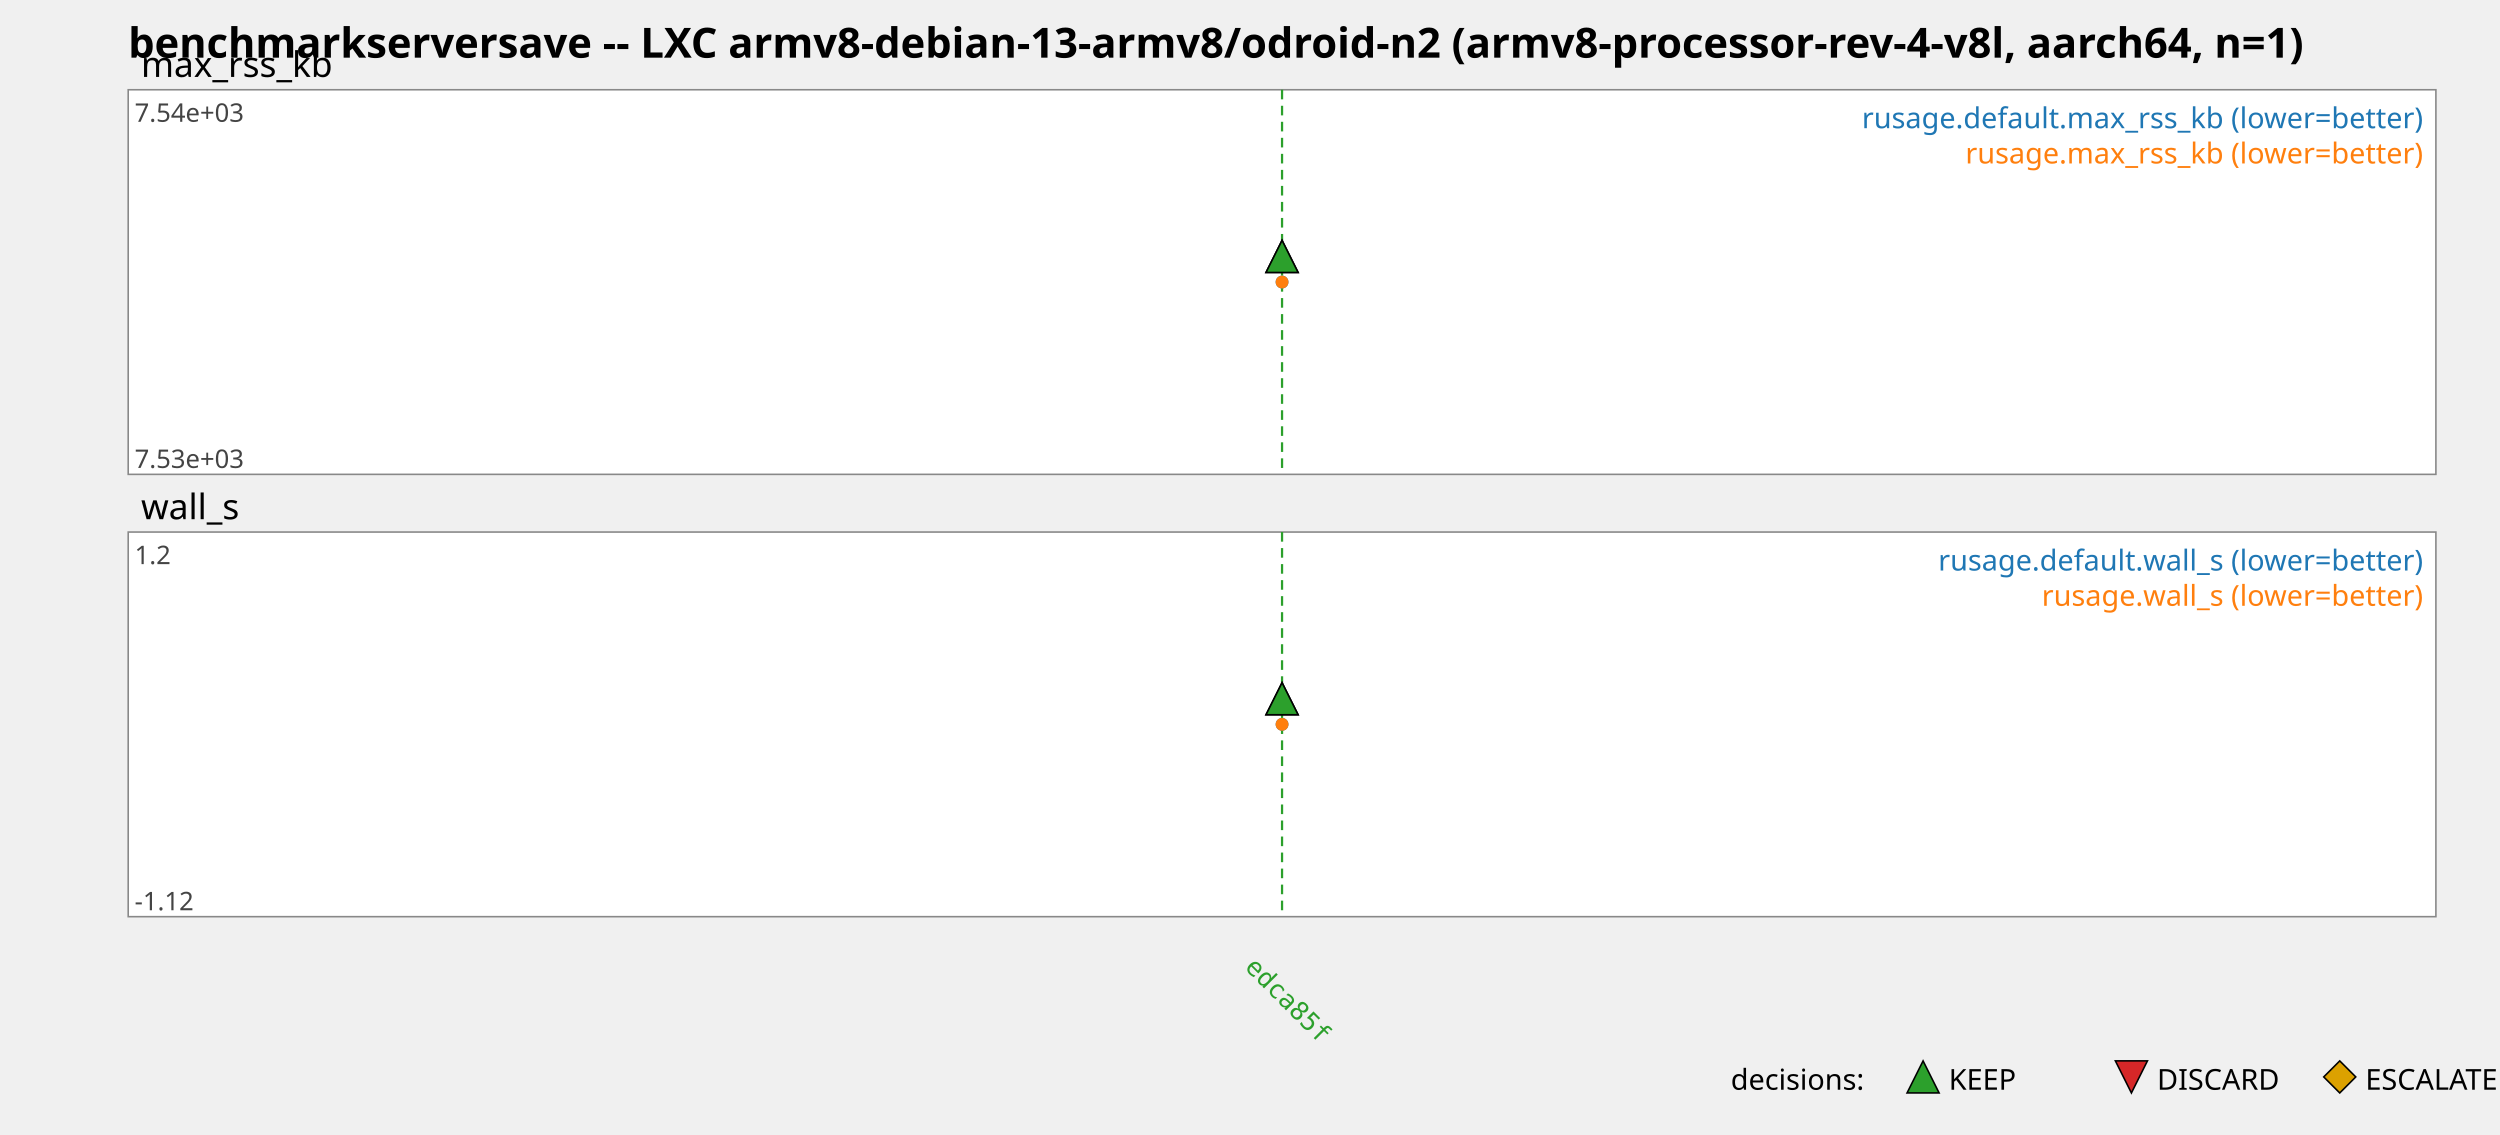
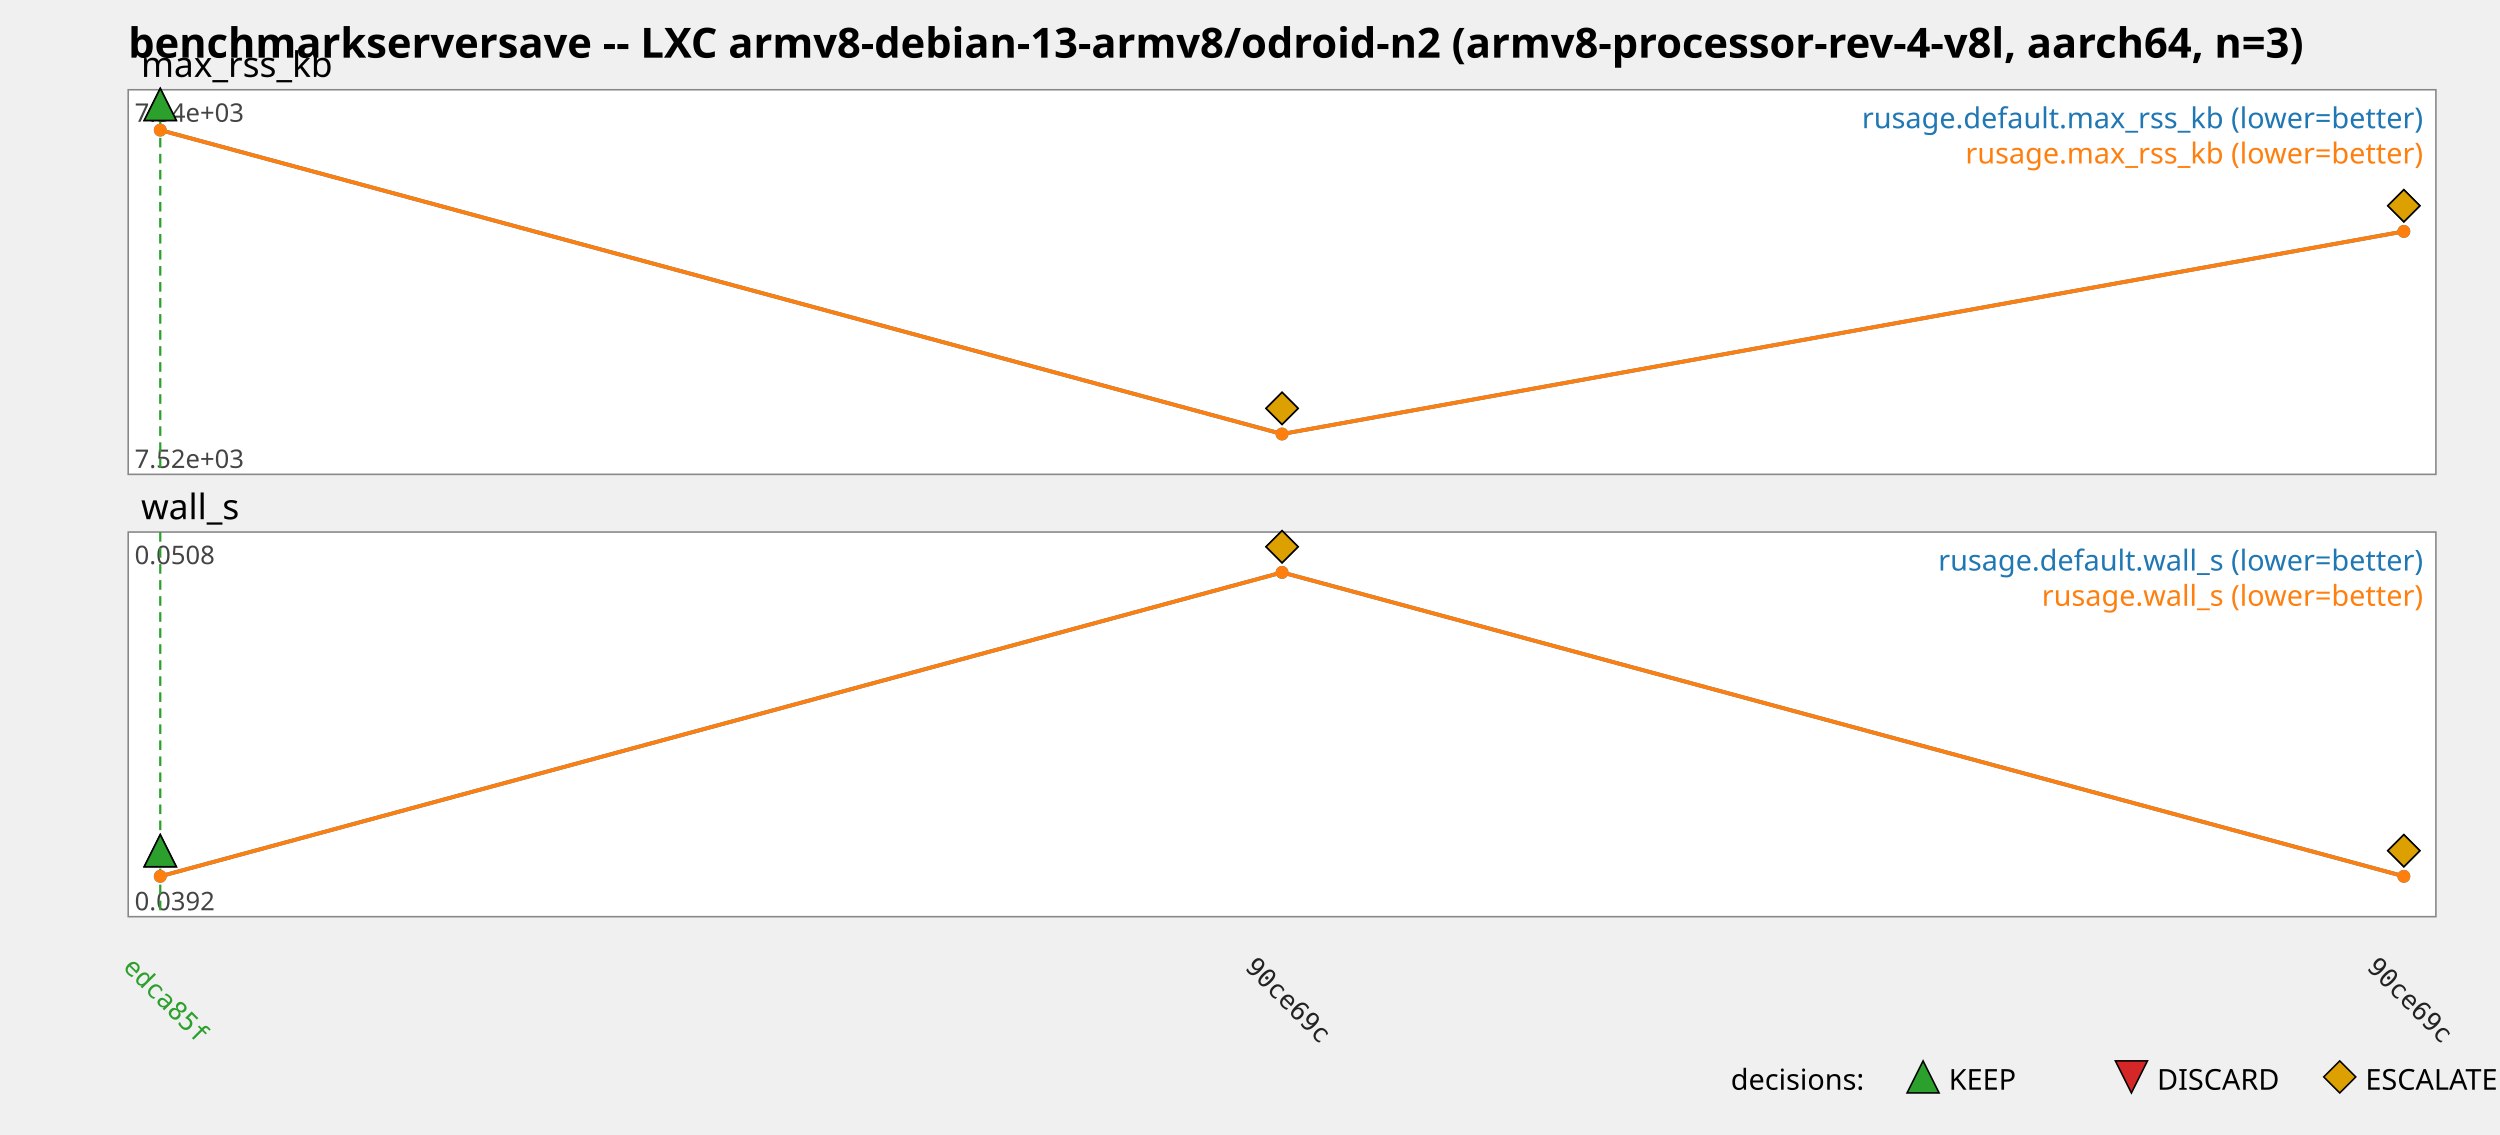
<svg xmlns="http://www.w3.org/2000/svg" version="1.1" width="780" height="354" viewBox="0 0 780 354">
-   <text x="40" y="18" font-size="13" font-family="sans-serif" font-weight="bold">benchmarkserversave -- LXC armv8-debian-13-armv8/odroid-n2 (armv8-processor-rev-4-v8l, aarch64, n=1)</text>
+   <text x="40" y="18" font-size="13" font-family="sans-serif" font-weight="bold">benchmarkserversave -- LXC armv8-debian-13-armv8/odroid-n2 (armv8-processor-rev-4-v8l, aarch64, n=3)</text>
  <g transform="translate(40,28)">
    <rect x="0" y="0" width="720" height="120" fill="white" stroke="#888" stroke-width="0.5" />
    <text x="4" y="-4" font-size="11" font-family="sans-serif">max_rss_kb</text>
    <text x="2" y="10" font-size="8" fill="#444" font-family="sans-serif">7.54e+03</text>
-     <text x="2" y="118" font-size="8" fill="#444" font-family="sans-serif">7.53e+03</text>
-     <line x1="360.0" y1="0" x2="360.0" y2="120" stroke="#2ca02c" stroke-width="0.7" stroke-dasharray="3,2" />
-     <polyline points="360.0,60.00" fill="none" stroke="#1f77b4" stroke-width="1.2" />
-     <circle cx="360.0" cy="60.00" r="2" fill="#1f77b4" />
-     <polygon points="360.0,47.0 355.0,57.0 365.0,57.0" fill="#2ca02c" stroke="black" stroke-width="0.5" />
+     <text x="2" y="118" font-size="8" fill="#444" font-family="sans-serif">7.52e+03</text>
+     <line x1="10.0" y1="0" x2="10.0" y2="120" stroke="#2ca02c" stroke-width="0.7" stroke-dasharray="3,2" />
+     <polyline points="10.0,12.59 360.0,107.41 710.0,44.20" fill="none" stroke="#1f77b4" stroke-width="1.2" />
+     <circle cx="10.0" cy="12.59" r="2" fill="#1f77b4" />
+     <polygon points="10.0,-0.414 5.0,9.586 15.0,9.586" fill="#2ca02c" stroke="black" stroke-width="0.5" />
+     <circle cx="360.0" cy="107.41" r="2" fill="#1f77b4" />
+     <polygon points="360.0,94.414 365.0,99.414 360.0,104.414 355.0,99.414" fill="#dca100" stroke="black" stroke-width="0.5" />
+     <circle cx="710.0" cy="44.20" r="2" fill="#1f77b4" />
+     <polygon points="710.0,31.195 715.0,36.195 710.0,41.195 705.0,36.195" fill="#dca100" stroke="black" stroke-width="0.5" />
    <text x="716" y="12" font-size="9" text-anchor="end" fill="#1f77b4" font-family="sans-serif">rusage.default.max_rss_kb (lower=better)</text>
-     <polyline points="360.0,60.00" fill="none" stroke="#ff7f0e" stroke-width="1.2" />
-     <circle cx="360.0" cy="60.00" r="2" fill="#ff7f0e" />
-     <polygon points="360.0,47.0 355.0,57.0 365.0,57.0" fill="#2ca02c" stroke="black" stroke-width="0.5" />
+     <polyline points="10.0,12.59 360.0,107.41 710.0,44.20" fill="none" stroke="#ff7f0e" stroke-width="1.2" />
+     <circle cx="10.0" cy="12.59" r="2" fill="#ff7f0e" />
+     <polygon points="10.0,-0.414 5.0,9.586 15.0,9.586" fill="#2ca02c" stroke="black" stroke-width="0.5" />
+     <circle cx="360.0" cy="107.41" r="2" fill="#ff7f0e" />
+     <polygon points="360.0,94.414 365.0,99.414 360.0,104.414 355.0,99.414" fill="#dca100" stroke="black" stroke-width="0.5" />
+     <circle cx="710.0" cy="44.20" r="2" fill="#ff7f0e" />
+     <polygon points="710.0,31.195 715.0,36.195 710.0,41.195 705.0,36.195" fill="#dca100" stroke="black" stroke-width="0.5" />
    <text x="716" y="23" font-size="9" text-anchor="end" fill="#ff7f0e" font-family="sans-serif">rusage.max_rss_kb (lower=better)</text>
  </g>
  <g transform="translate(40,166)">
    <rect x="0" y="0" width="720" height="120" fill="white" stroke="#888" stroke-width="0.5" />
    <text x="4" y="-4" font-size="11" font-family="sans-serif">wall_s</text>
-     <text x="2" y="10" font-size="8" fill="#444" font-family="sans-serif">1.2</text>
-     <text x="2" y="118" font-size="8" fill="#444" font-family="sans-serif">-1.12</text>
-     <line x1="360.0" y1="0" x2="360.0" y2="120" stroke="#2ca02c" stroke-width="0.7" stroke-dasharray="3,2" />
-     <polyline points="360.0,60.00" fill="none" stroke="#1f77b4" stroke-width="1.2" />
-     <circle cx="360.0" cy="60.00" r="2" fill="#1f77b4" />
-     <polygon points="360.0,47.0 355.0,57.0 365.0,57.0" fill="#2ca02c" stroke="black" stroke-width="0.5" />
+     <text x="2" y="10" font-size="8" fill="#444" font-family="sans-serif">0.0508</text>
+     <text x="2" y="118" font-size="8" fill="#444" font-family="sans-serif">0.0392</text>
+     <line x1="10.0" y1="0" x2="10.0" y2="120" stroke="#2ca02c" stroke-width="0.7" stroke-dasharray="3,2" />
+     <polyline points="10.0,107.41 360.0,12.59 710.0,107.41" fill="none" stroke="#1f77b4" stroke-width="1.2" />
+     <circle cx="10.0" cy="107.41" r="2" fill="#1f77b4" />
+     <polygon points="10.0,94.414 5.0,104.414 15.0,104.414" fill="#2ca02c" stroke="black" stroke-width="0.5" />
+     <circle cx="360.0" cy="12.59" r="2" fill="#1f77b4" />
+     <polygon points="360.0,-0.414 365.0,4.586 360.0,9.586 355.0,4.586" fill="#dca100" stroke="black" stroke-width="0.5" />
+     <circle cx="710.0" cy="107.41" r="2" fill="#1f77b4" />
+     <polygon points="710.0,94.414 715.0,99.414 710.0,104.414 705.0,99.414" fill="#dca100" stroke="black" stroke-width="0.5" />
    <text x="716" y="12" font-size="9" text-anchor="end" fill="#1f77b4" font-family="sans-serif">rusage.default.wall_s (lower=better)</text>
-     <polyline points="360.0,60.00" fill="none" stroke="#ff7f0e" stroke-width="1.2" />
-     <circle cx="360.0" cy="60.00" r="2" fill="#ff7f0e" />
-     <polygon points="360.0,47.0 355.0,57.0 365.0,57.0" fill="#2ca02c" stroke="black" stroke-width="0.5" />
+     <polyline points="10.0,107.41 360.0,12.59 710.0,107.41" fill="none" stroke="#ff7f0e" stroke-width="1.2" />
+     <circle cx="10.0" cy="107.41" r="2" fill="#ff7f0e" />
+     <polygon points="10.0,94.414 5.0,104.414 15.0,104.414" fill="#2ca02c" stroke="black" stroke-width="0.5" />
+     <circle cx="360.0" cy="12.59" r="2" fill="#ff7f0e" />
+     <polygon points="360.0,-0.414 365.0,4.586 360.0,9.586 355.0,4.586" fill="#dca100" stroke="black" stroke-width="0.5" />
+     <circle cx="710.0" cy="107.41" r="2" fill="#ff7f0e" />
+     <polygon points="710.0,94.414 715.0,99.414 710.0,104.414 705.0,99.414" fill="#dca100" stroke="black" stroke-width="0.5" />
    <text x="716" y="23" font-size="9" text-anchor="end" fill="#ff7f0e" font-family="sans-serif">rusage.wall_s (lower=better)</text>
  </g>
  <g transform="translate(40,304)">
-     <text x="360.0" y="10" font-size="8" fill="#2ca02c" text-anchor="middle" font-family="monospace" transform="rotate(45 360.0 10)">edca85f</text>
+     <text x="10.0" y="10" font-size="8" fill="#2ca02c" text-anchor="middle" font-family="monospace" transform="rotate(45 10.0 10)">edca85f</text>
+     <text x="360.0" y="10" font-size="8" fill="#222" text-anchor="middle" font-family="monospace" transform="rotate(45 360.0 10)">90ce69c</text>
+     <text x="710.0" y="10" font-size="8" fill="#222" text-anchor="middle" font-family="monospace" transform="rotate(45 710.0 10)">90ce69c</text>
  </g>
  <g transform="translate(540,340)">
    <text x="0" y="0" font-size="9" font-family="sans-serif">decisions:</text>
    <polygon points="60,-9 55,1 65,1" fill="#2ca02c" stroke="black" stroke-width="0.5" />
    <text x="68" y="0" font-size="9" font-family="sans-serif">KEEP</text>
    <polygon points="125,1 120,-9 130,-9" fill="#d62728" stroke="black" stroke-width="0.5" />
    <text x="133" y="0" font-size="9" font-family="sans-serif">DISCARD</text>
    <polygon points="190,-9 195,-4 190,1 185,-4" fill="#dca100" stroke="black" stroke-width="0.5" />
    <text x="198" y="0" font-size="9" font-family="sans-serif">ESCALATE</text>
  </g>
</svg>
